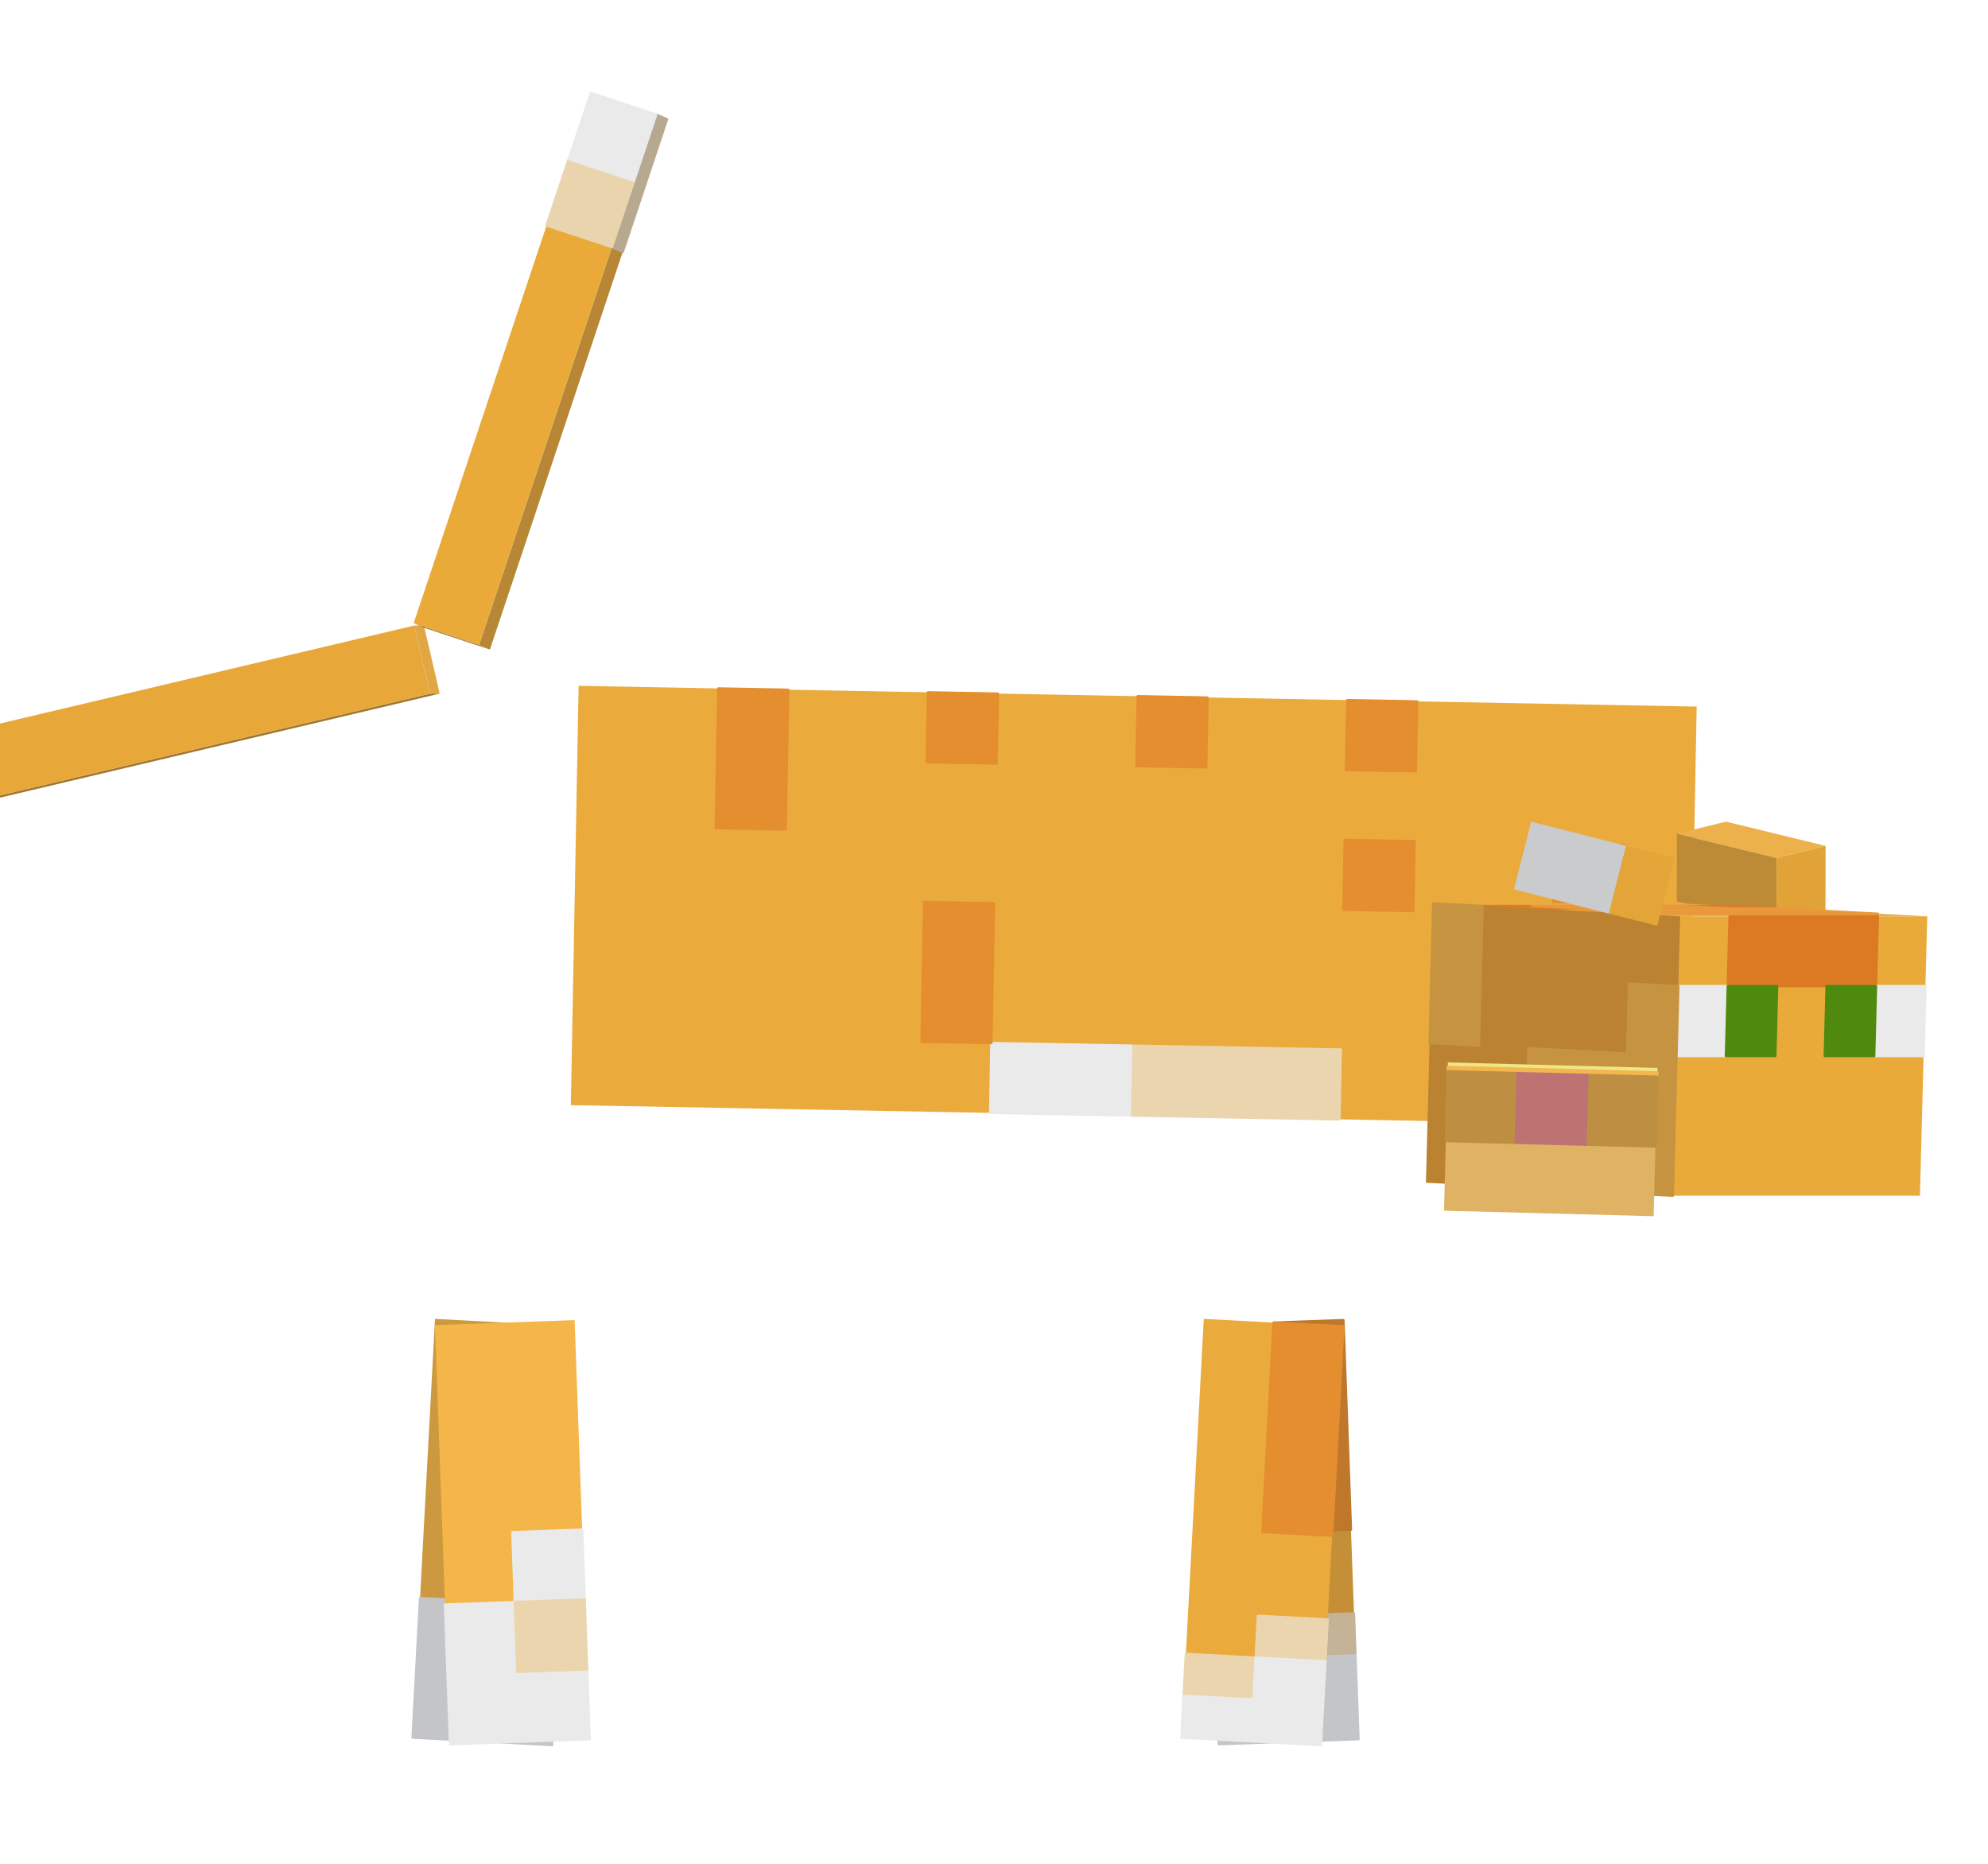
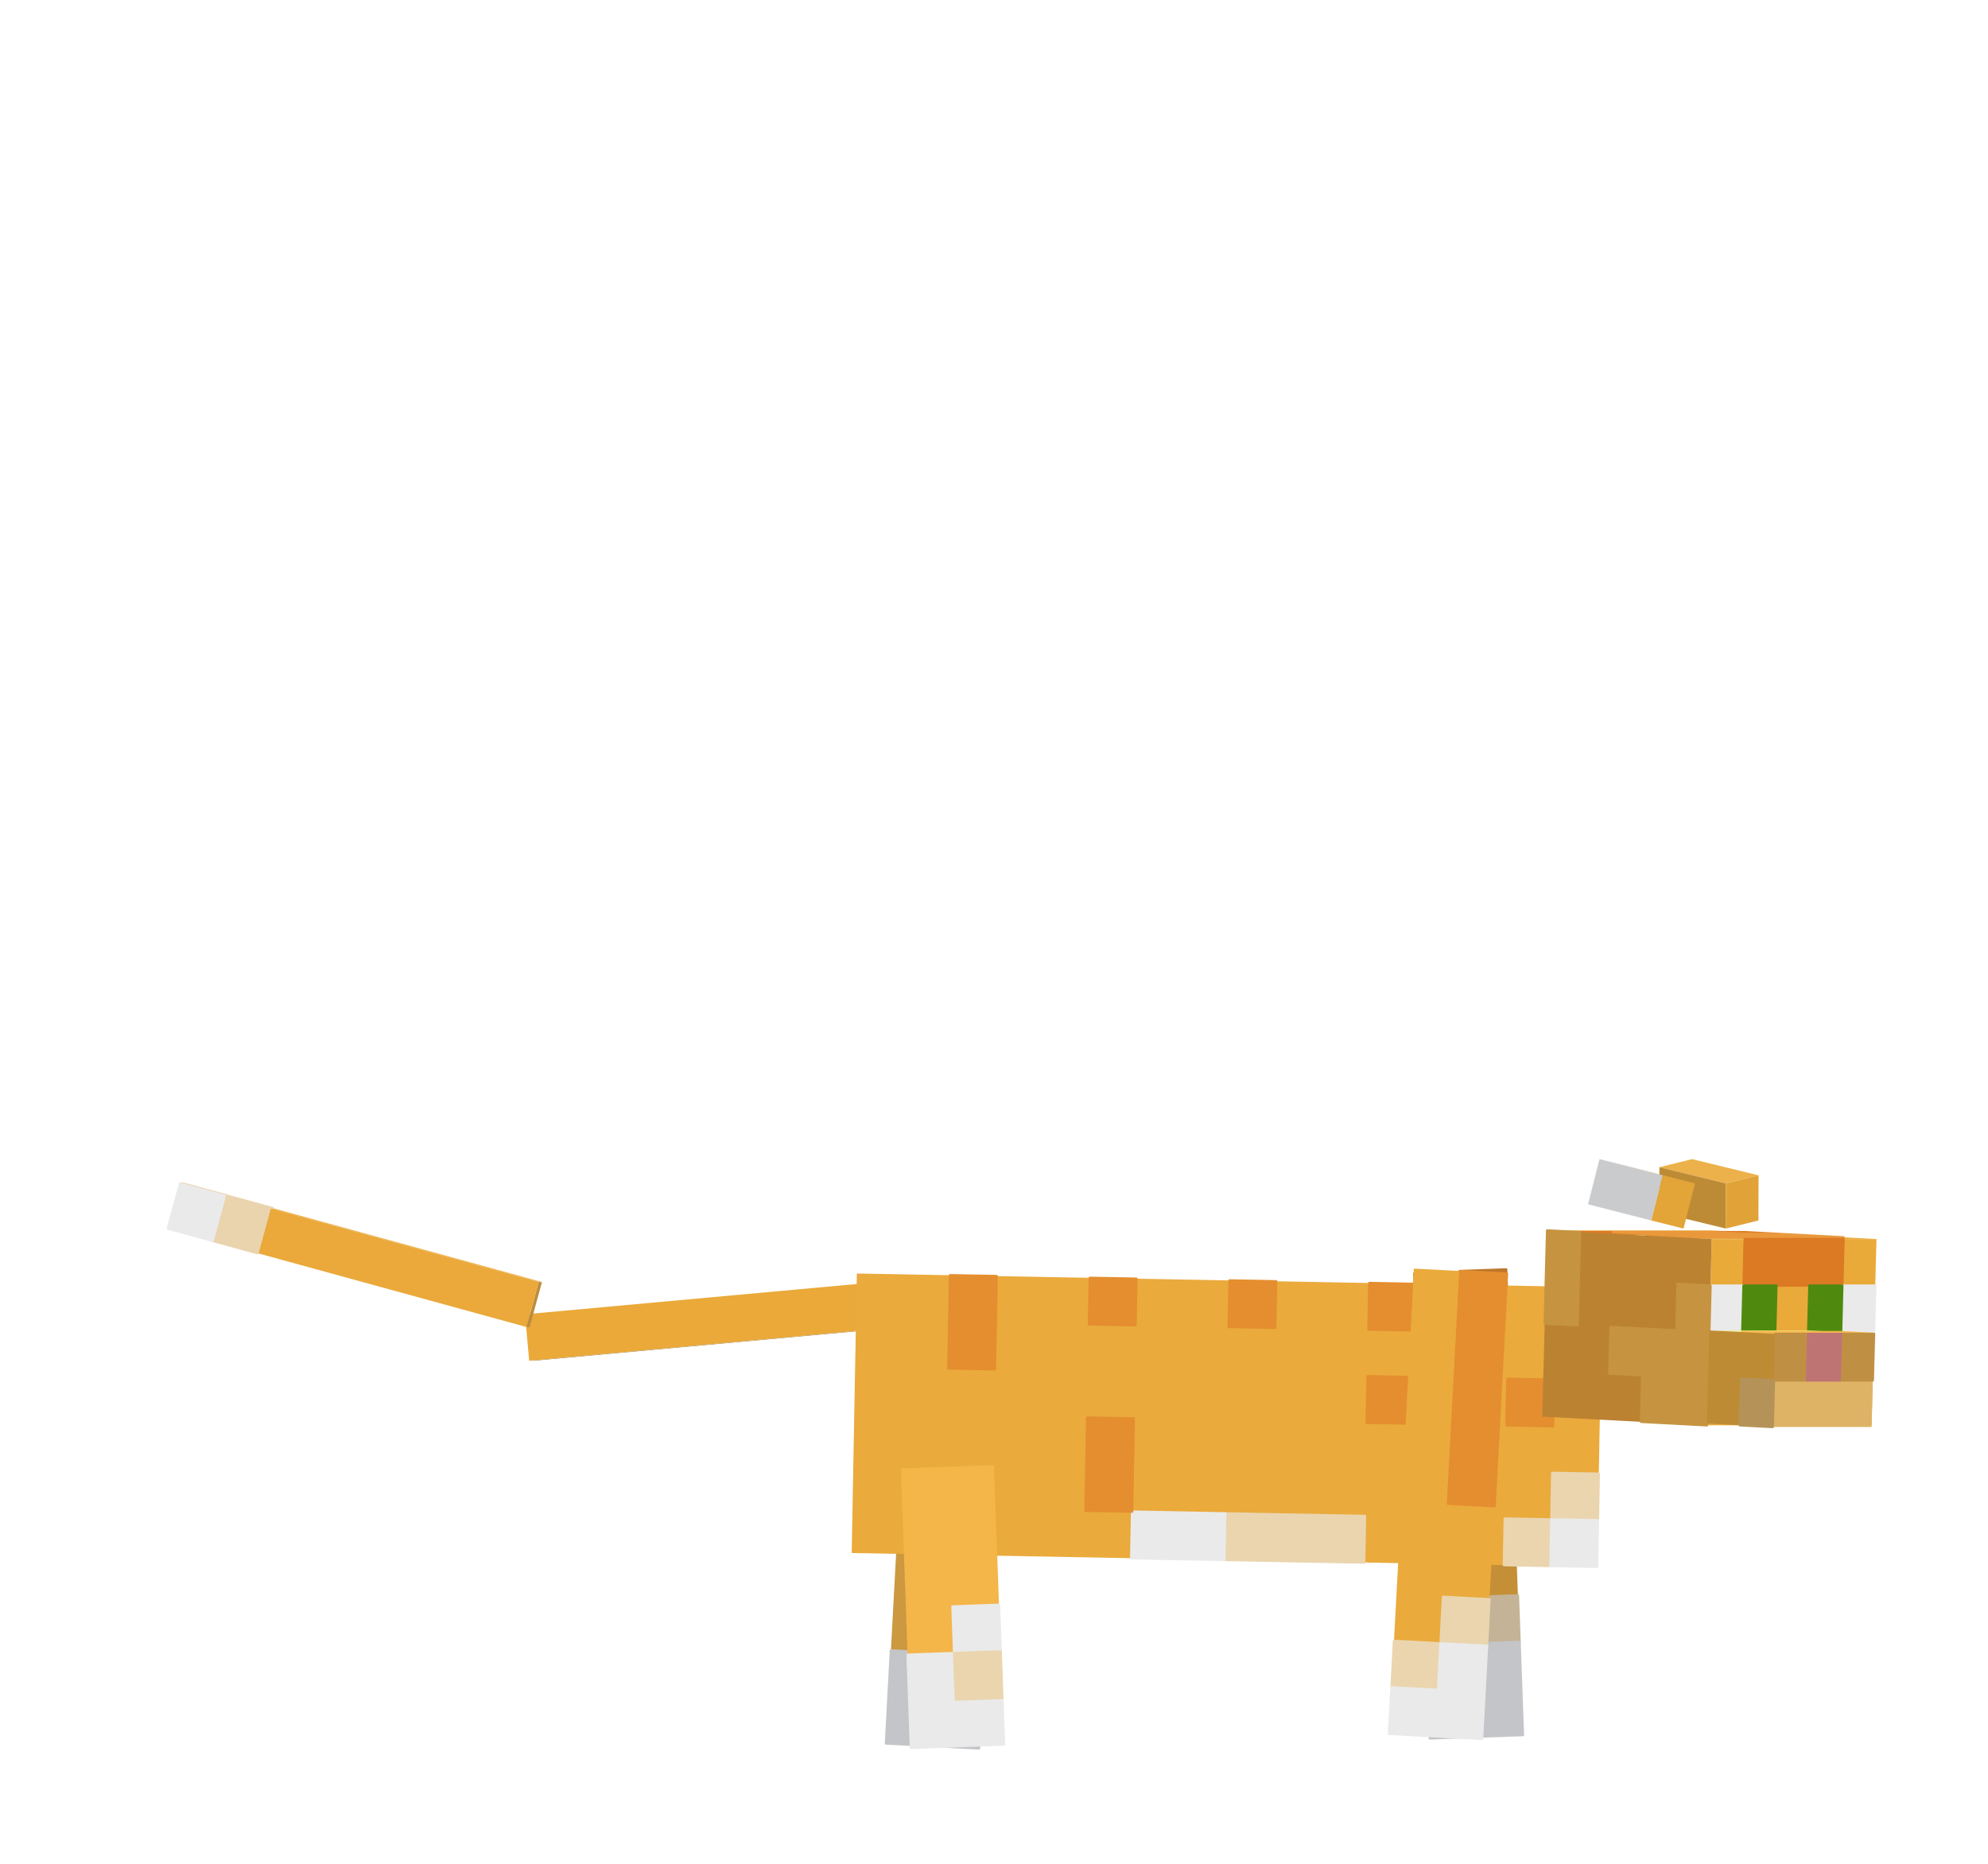
<svg xmlns="http://www.w3.org/2000/svg" viewBox="0 0 512 480" width="512" height="480" role="img" aria-labelledby="idle-5-title">
  <g id="cat">
    <g id="leg-front-left" aria-label="Front left leg">
      <g class="face" data-face="nx">
-         <path fill="#c48f36" d="M310.01 341.27L345.99 339.98L349.88 447.91L313.9 449.2Z" />
-         <path fill="#be772b" stroke="#be772b" stroke-width=".6" stroke-linejoin="round" d="M328 340.63L345.99 339.98L346.38 350.77L328.39 351.42ZM328.39 351.42L346.38 350.77L346.77 361.56L328.78 362.21ZM328.78 362.21L346.77 361.56L347.15 372.36L329.17 373ZM329.17 373L347.15 372.36L347.54 383.15L329.55 383.8ZM329.55 383.8L347.54 383.15L347.93 393.94L329.94 394.59Z" />
-         <path fill="#c4b397" stroke="#c4b397" stroke-width=".6" stroke-linejoin="round" d="M330.72 416.18L348.71 415.53L349.1 426.32L331.11 426.97ZM313.12 427.62L331.11 426.97L331.5 437.76L313.51 438.41Z" />
-         <path fill="#c4c5c8" stroke="#c4c5c8" stroke-width=".6" stroke-linejoin="round" d="M331.11 426.97L349.1 426.32L349.49 437.11L331.5 437.76ZM313.51 438.41L349.49 437.11L349.88 447.91L313.9 449.2Z" />
+         <path fill="#c48f36" d="M363.92 327.78L387.91 326.92L392.22 446.84L368.24 447.71Z" />
+         <path fill="#be772b" stroke="#be772b" stroke-width=".6" stroke-linejoin="round" d="M375.91 327.35L387.91 326.92L388.34 338.91L376.35 339.34ZM376.35 339.34L388.34 338.91L388.77 350.9L376.78 351.34ZM376.78 351.34L388.77 350.9L389.2 362.9L377.21 363.33ZM377.21 363.33L389.2 362.9L389.63 374.89L377.64 375.32ZM377.64 375.32L389.63 374.89L390.07 386.88L378.07 387.31Z" />
+         <path fill="#c4b397" stroke="#c4b397" stroke-width=".6" stroke-linejoin="round" d="M378.94 411.3L390.93 410.87L391.36 422.86L379.37 423.29ZM367.38 423.72L379.37 423.29L379.8 435.28L367.81 435.71Z" />
+         <path fill="#c4c5c8" stroke="#c4c5c8" stroke-width=".6" stroke-linejoin="round" d="M379.37 423.29L391.36 422.86L391.79 434.85L379.8 435.28ZM367.81 435.71L391.79 434.85L392.22 446.84L368.24 447.71Z" />
+       </g>
+     </g>
+     <g id="ear-left" aria-label="Left ear">
+       <g class="face" data-face="top">
+         <path fill="#ecb14a" d="M427.38 300.6L435.79 298.52L452.91 302.69L444.49 304.77Z" />
+       </g>
+       <g class="face" data-face="nx">
+         <path fill="#bd8b35" d="M427.38 300.6L444.49 304.77L444.47 316.4L427.35 312.23Z" />
+       </g>
+       <g class="face" data-face="front">
+         <path fill="#e1a338" d="M444.49 304.77L452.91 302.69L452.88 314.32L444.47 316.4Z" />
      </g>
    </g>
    <g id="leg-hind-left" aria-label="Hind left leg">
      <g class="face" data-face="nx">
-         <path fill="#cc9840" d="M112.03 339.66L147.97 341.59L142.2 449.43L106.26 447.51Z" />
-         <path fill="#c4c5c8" stroke="#c4c5c8" stroke-width=".6" stroke-linejoin="round" d="M127.12 394.55L145.09 395.51L144.13 413.48L126.15 412.52ZM108.18 411.56L126.15 412.52L125.19 430.5L107.22 429.53ZM107.22 429.53L143.17 431.46L142.2 449.43L106.26 447.51Z" />
-         <path fill="#c4b397" stroke="#c4b397" stroke-width=".6" stroke-linejoin="round" d="M126.15 412.52L144.13 413.48L143.17 431.46L125.19 430.5Z" />
+         <path fill="#cc9840" d="M232.02 377.11L255.98 378.39L252.14 450.29L228.17 449.01Z" />
+         <path fill="#c4c5c8" stroke="#c4c5c8" stroke-width=".6" stroke-linejoin="round" d="M242.08 413.7L254.06 414.34L253.42 426.32L241.44 425.68ZM229.45 425.04L241.44 425.68L240.79 437.66L228.81 437.02ZM228.81 437.02L252.78 438.31L252.14 450.29L228.17 449.01Z" />
+         <path fill="#c4b397" stroke="#c4b397" stroke-width=".6" stroke-linejoin="round" d="M241.44 425.68L253.42 426.32L252.78 438.31L240.79 437.66Z" />
      </g>
    </g>
    <g id="tail1" aria-label="Tail">
      <g class="face" data-face="front">
-         <path fill="#a07833" d="M110.75 178.63L113.25 178.63L-25.59 211.48L-28.09 211.48Z" />
+         <path fill="#9f7733" d="M231.37 341.75L232.63 341.75L137.54 350.43L136.29 350.43Z" />
+       </g>
+       <g class="face" data-face="top">
+         <path fill="#d59f42" d="M230.29 329.8L231.55 329.8L232.63 341.75L231.37 341.75Z" />
      </g>
      <g class="face" data-face="nx">
-         <path fill="#e8a839" d="M106.68 161.1L110.75 178.63L-28.09 211.48L-32.16 193.95Z" />
-       </g>
-       <g class="face" data-face="top">
-         <path fill="#e1a743" d="M106.68 161.1L109.19 161.1L113.25 178.63L110.75 178.63Z" />
+         <path fill="#eaa939" d="M230.29 329.8L231.37 341.75L136.29 350.43L135.21 338.48Z" />
      </g>
    </g>
    <g id="tail2" aria-label="Tail tip">
+       <g class="face" data-face="back">
+         <path fill="#ebad42" d="M139.58 330.18L138.74 330.18L46.38 304.82L47.21 304.82Z" />
+         <path fill="#ebd6b1" stroke="#ebd6b1" stroke-width=".6" stroke-linejoin="round" d="M70.3 311.16L69.47 311.16L57.92 307.99L58.76 307.99ZM58.76 307.99L57.92 307.99L46.38 304.82L47.21 304.82Z" />
+       </g>
      <g class="face" data-face="top">
-         <path fill="#a67e3c" d="M123.39 166.07L126.17 167.29L109.32 161.71L106.54 160.49Z" />
-       </g>
-       <g class="face" data-face="back">
-         <path fill="#b78735" d="M126.17 167.29L123.39 166.07L169.01 29.5L171.79 30.73Z" />
-         <path fill="#b7a98f" stroke="#b7a98f" stroke-width=".6" stroke-linejoin="round" d="M160.39 64.87L157.6 63.64L163.31 46.57L166.09 47.8ZM166.09 47.8L163.31 46.57L169.01 29.5L171.79 30.73Z" />
+         <path fill="#bb8d3e" d="M138.74 330.18L139.58 330.18L136.42 341.75L135.58 341.75Z" />
      </g>
      <g class="face" data-face="nx">
-         <path fill="#eaaa3a" d="M123.39 166.07L106.54 160.49L152.17 23.93L169.01 29.5Z" />
-         <path fill="#ead4ae" stroke="#ead4ae" stroke-width=".6" stroke-linejoin="round" d="M157.6 63.64L140.76 58.07L146.46 41L163.31 46.57Z" />
-         <path fill="#eaeaea" stroke="#eaeaea" stroke-width=".6" stroke-linejoin="round" d="M163.31 46.57L146.46 41L152.17 23.93L169.01 29.5Z" />
+         <path fill="#eaa93a" d="M138.74 330.18L135.58 341.75L43.22 316.4L46.38 304.82Z" />
+         <path fill="#ead4ae" stroke="#ead4ae" stroke-width=".6" stroke-linejoin="round" d="M69.47 311.16L66.31 322.74L54.76 319.57L57.92 307.99Z" />
+         <path fill="#eaeaea" stroke="#eaeaea" stroke-width=".6" stroke-linejoin="round" d="M57.92 307.99L54.76 319.57L43.22 316.4L46.38 304.82Z" />
      </g>
    </g>
    <g id="body" aria-label="Body">
      <g class="face" data-face="nx">
-         <path fill="#eaaa3c" d="M436.97 181.97L434.97 289.95L147.02 284.61L149.02 176.63Z" />
-         <path fill="#ead5af" stroke="#ead5af" stroke-width=".6" stroke-linejoin="round" d="M435.64 253.96L435.3 271.96L417.3 271.62L417.64 253.63ZM417.3 271.62L416.97 289.62L398.97 289.29L399.31 271.29ZM345.32 270.29L344.98 288.28L326.99 287.95L327.32 269.95ZM327.32 269.95L326.99 287.95L308.99 287.62L309.32 269.62ZM309.32 269.62L308.99 287.62L290.99 287.28L291.33 269.29Z" />
-         <path fill="#eaeaea" stroke="#eaeaea" stroke-width=".6" stroke-linejoin="round" d="M435.3 271.96L434.97 289.95L416.97 289.62L417.3 271.62ZM291.33 269.29L290.99 287.28L273 286.95L273.33 268.95ZM273.33 268.95L273 286.95L255 286.62L255.33 268.62Z" />
-         <path fill="#e48e2f" stroke="#e48e2f" stroke-width=".6" stroke-linejoin="round" d="M418.31 217.63L417.97 235.63L399.98 235.3L400.31 217.3ZM364.98 180.64L364.65 198.63L346.65 198.3L346.99 180.3ZM364.32 216.63L363.98 234.63L345.98 234.29L346.32 216.3ZM310.99 179.64L310.66 197.63L292.66 197.3L293 179.3ZM257 178.63L256.67 196.63L238.67 196.3L239 178.3ZM256 232.63L255.33 268.62L237.34 268.29L238 232.29ZM203.01 177.63L202.34 213.63L184.35 213.29L185.01 177.3Z" />
+         <path fill="#eaaa3c" d="M412.65 331.54L411.32 403.52L219.35 399.96L220.68 327.98Z" />
+         <path fill="#ead5af" stroke="#ead5af" stroke-width=".6" stroke-linejoin="round" d="M411.76 379.53L411.54 391.53L399.54 391.3L399.76 379.31ZM399.54 391.3L399.32 403.3L387.32 403.08L387.54 391.08ZM351.55 390.41L351.33 402.41L339.33 402.19L339.55 390.19ZM339.55 390.19L339.33 402.19L327.33 401.97L327.55 389.97ZM327.55 389.97L327.33 401.97L315.33 401.74L315.55 389.75Z" />
+         <path fill="#eaeaea" stroke="#eaeaea" stroke-width=".6" stroke-linejoin="round" d="M411.54 391.53L411.32 403.52L399.32 403.3L399.54 391.3ZM315.55 389.75L315.33 401.74L303.33 401.52L303.56 389.52ZM303.56 389.52L303.33 401.52L291.34 401.3L291.56 389.3Z" />
+         <path fill="#e48e2f" stroke="#e48e2f" stroke-width=".6" stroke-linejoin="round" d="M400.21 355.31L399.99 367.31L387.99 367.09L388.21 355.09ZM364.66 330.65L364.44 342.64L352.44 342.42L352.66 330.42ZM364.21 354.64L363.99 366.64L351.99 366.42L352.22 354.42ZM328.67 329.98L328.44 341.98L316.45 341.75L316.67 329.76ZM292.67 329.31L292.45 341.31L280.45 341.09L280.67 329.09ZM292 365.3L291.56 389.3L279.56 389.08L280.01 365.08ZM256.68 328.64L256.23 352.64L244.23 352.42L244.68 328.42Z" />
      </g>
    </g>
-     <g id="ear-left" aria-label="Left ear">
+     <g id="ear-right" aria-label="Right ear">
      <g class="face" data-face="top">
-         <path fill="#ecb14a" d="M431.89 214.72L444.5 211.6L470.18 217.85L457.56 220.97Z" />
+         <path fill="#ebac41" d="M411.94 298.52L420.24 300.6L436.54 304.77L428.23 302.69Z" />
      </g>
      <g class="face" data-face="nx">
-         <path fill="#bd8b35" d="M431.89 214.72L457.56 220.97L457.52 238.42L431.85 232.17Z" />
+         <path fill="#cacbcd" d="M411.94 298.52L428.23 302.69L425.29 314.32L408.99 310.15Z" />
      </g>
      <g class="face" data-face="front">
-         <path fill="#e1a338" d="M457.56 220.97L470.18 217.85L470.14 235.3L457.52 238.42Z" />
+         <path fill="#e3a438" d="M428.23 302.69L436.54 304.77L433.59 316.4L425.29 314.32Z" />
+       </g>
+     </g>
+     <g id="head" aria-label="Head">
+       <g class="face" data-face="top">
+         <path fill="#ebab3e" d="M398.46 316.88L440.88 316.88L483.28 319.1L440.85 319.1Z" />
+         <path fill="#dc7d26" stroke="#dc7d26" stroke-width=".6" stroke-linejoin="round" d="M406.94 317.32L415.42 317.32L423.9 317.77L415.42 317.77ZM440.88 317.32L449.36 317.32L457.84 317.77L449.36 317.77Z" />
+         <path fill="#ea983c" stroke="#ea983c" stroke-width=".6" stroke-linejoin="round" d="M415.42 317.32L440.88 317.32L449.36 317.77L423.9 317.77ZM440.87 317.77L457.84 317.77L466.32 318.21L449.35 318.21ZM423.9 318.21L466.32 318.21L474.8 318.66L432.37 318.66Z" />
+       </g>
+       <g class="face" data-face="front">
+         <path fill="#eaaa3a" d="M440.85 319.1L483.28 319.1L482.02 367.07L439.6 367.07Z" />
+         <path fill="#db7a22" stroke="#db7a22" stroke-width=".6" stroke-linejoin="round" d="M449.34 319.1L474.8 319.1L474.48 331.09L449.03 331.09Z" />
+         <path fill="#eaeaea" stroke="#eaeaea" stroke-width=".6" stroke-linejoin="round" d="M440.54 331.09L449.03 331.09L448.71 343.08L440.23 343.08ZM474.48 331.09L482.97 331.09L482.65 343.08L474.17 343.08Z" />
+         <path fill="#4f8a0f" stroke="#4f8a0f" stroke-width=".6" stroke-linejoin="round" d="M449.03 331.09L457.51 331.09L457.2 343.08L448.71 343.08ZM466 331.09L474.48 331.09L474.17 343.08L465.68 343.08Z" />
+       </g>
+       <g class="face" data-face="nx">
+         <path fill="#bb8232" d="M398.46 316.88L440.85 319.1L439.6 367.07L397.2 364.84Z" />
+         <path fill="#c69440" stroke="#c69440" stroke-width=".6" stroke-linejoin="round" d="M398.46 316.88L406.94 317.32L406.62 329.31L398.14 328.87ZM398.14 328.87L406.62 329.31L406.31 341.31L397.83 340.86ZM432.06 330.65L440.54 331.09L440.23 343.08L431.75 342.64ZM414.79 341.75L440.23 343.08L439.91 355.08L414.47 353.74ZM422.95 354.19L439.91 355.08L439.6 367.07L422.64 366.18Z" />
      </g>
    </g>
    <g id="leg-hind-right" aria-label="Hind right leg">
      <g class="face" data-face="nx">
-         <path fill="#f4b549" d="M112.01 341.27L147.99 339.98L151.88 447.91L115.9 449.2Z" />
-         <path fill="#eaeaea" stroke="#eaeaea" stroke-width=".6" stroke-linejoin="round" d="M131.94 394.59L149.93 393.94L150.58 411.93L132.59 412.58ZM114.6 413.23L132.59 412.58L133.24 430.57L115.25 431.21ZM115.25 431.21L151.23 429.92L151.88 447.91L115.9 449.2Z" />
-         <path fill="#ead5af" stroke="#ead5af" stroke-width=".6" stroke-linejoin="round" d="M132.59 412.58L150.58 411.93L151.23 429.92L133.24 430.57Z" />
+         <path fill="#f4b549" d="M232.01 378.18L255.99 377.32L258.58 449.27L234.6 450.14Z" />
+         <path fill="#eaeaea" stroke="#eaeaea" stroke-width=".6" stroke-linejoin="round" d="M245.3 413.73L257.29 413.29L257.72 425.29L245.73 425.72ZM233.74 426.15L245.73 425.72L246.16 437.71L234.17 438.14ZM234.17 438.14L258.15 437.28L258.58 449.27L234.6 450.14Z" />
+         <path fill="#ead5af" stroke="#ead5af" stroke-width=".6" stroke-linejoin="round" d="M245.73 425.72L257.72 425.29L258.15 437.28L246.16 437.71Z" />
      </g>
    </g>
    <g id="leg-front-right" aria-label="Front right leg">
      <g class="face" data-face="nx">
-         <path fill="#eaaa3c" d="M310.03 339.66L345.97 341.59L340.2 449.43L304.26 447.51Z" />
-         <path fill="#e48e2f" stroke="#e48e2f" stroke-width=".6" stroke-linejoin="round" d="M328 340.63L345.97 341.59L345.4 352.37L327.42 351.41ZM327.42 351.41L345.4 352.37L344.82 363.16L326.85 362.19ZM326.85 362.19L344.82 363.16L344.24 373.94L326.27 372.98ZM326.27 372.98L344.24 373.94L343.67 384.72L325.69 383.76ZM325.69 383.76L343.67 384.72L343.09 395.51L325.12 394.55Z" />
-         <path fill="#ead5af" stroke="#ead5af" stroke-width=".6" stroke-linejoin="round" d="M323.96 416.12L341.94 417.08L341.36 427.86L323.38 426.9ZM305.41 425.94L323.38 426.9L322.81 437.69L304.83 436.72Z" />
-         <path fill="#eaeaea" stroke="#eaeaea" stroke-width=".6" stroke-linejoin="round" d="M323.38 426.9L341.36 427.86L340.78 438.65L322.81 437.69ZM304.83 436.72L340.78 438.65L340.2 449.43L304.26 447.51Z" />
-       </g>
-     </g>
-     <g id="head" aria-label="Head">
-       <g class="face" data-face="top">
-         <path fill="#ebab3e" d="M369.12 232.65L432.76 232.65L496.36 235.99L432.72 235.99Z" />
-         <path fill="#dc7d26" stroke="#dc7d26" stroke-width=".6" stroke-linejoin="round" d="M381.84 233.32L394.57 233.32L407.29 233.98L394.56 233.98ZM432.75 233.32L445.48 233.32L458.2 233.98L445.47 233.98Z" />
-         <path fill="#ea983c" stroke="#ea983c" stroke-width=".6" stroke-linejoin="round" d="M394.57 233.32L432.75 233.32L445.47 233.98L407.29 233.98ZM432.75 233.98L458.2 233.98L470.92 234.65L445.47 234.65ZM407.28 234.65L470.92 234.65L483.64 235.32L420 235.32Z" />
-       </g>
-       <g class="face" data-face="front">
-         <path fill="#eaaa3a" d="M432.72 235.99L496.36 235.99L494.47 307.94L430.83 307.94Z" />
-         <path fill="#db7a22" stroke="#db7a22" stroke-width=".6" stroke-linejoin="round" d="M445.45 235.99L483.63 235.99L483.16 253.97L444.98 253.97Z" />
-         <path fill="#eaeaea" stroke="#eaeaea" stroke-width=".6" stroke-linejoin="round" d="M432.25 253.97L444.98 253.97L444.5 271.96L431.78 271.96ZM483.16 253.97L495.89 253.97L495.42 271.96L482.69 271.96Z" />
-         <path fill="#4f8a0f" stroke="#4f8a0f" stroke-width=".6" stroke-linejoin="round" d="M444.98 253.97L457.7 253.97L457.23 271.96L444.5 271.96ZM470.43 253.97L483.16 253.97L482.69 271.96L469.96 271.96Z" />
-       </g>
-       <g class="face" data-face="nx">
-         <path fill="#bb8232" d="M369.12 232.65L432.72 235.99L430.83 307.94L367.24 304.6Z" />
-         <path fill="#c69440" stroke="#c69440" stroke-width=".6" stroke-linejoin="round" d="M369.12 232.65L381.84 233.32L381.37 251.3L368.65 250.64ZM368.65 250.64L381.37 251.3L380.9 269.29L368.18 268.63ZM419.53 253.31L432.25 253.97L431.78 271.96L419.06 271.29ZM393.62 269.96L431.78 271.96L431.3 289.95L393.15 287.95ZM405.87 288.61L431.3 289.95L430.83 307.94L405.39 306.6Z" />
-       </g>
-     </g>
-     <g id="ear-right" aria-label="Right ear">
-       <g class="face" data-face="top">
-         <path fill="#ebac41" d="M394.35 211.6L406.8 214.72L431.25 220.97L418.8 217.85Z" />
-       </g>
-       <g class="face" data-face="nx">
-         <path fill="#cacbcd" d="M394.35 211.6L418.8 217.85L414.38 235.3L389.93 229.04Z" />
-       </g>
-       <g class="face" data-face="front">
-         <path fill="#e3a438" d="M418.8 217.85L431.25 220.97L426.83 238.42L414.38 235.3Z" />
+         <path fill="#eaaa3c" d="M364.15 326.71L388.11 327.99L381.7 447.82L357.73 446.54Z" />
+         <path fill="#e48e2f" stroke="#e48e2f" stroke-width=".6" stroke-linejoin="round" d="M376.13 327.35L388.11 327.99L387.47 339.98L375.49 339.34ZM375.49 339.34L387.47 339.98L386.83 351.96L374.85 351.32ZM374.85 351.32L386.83 351.96L386.19 363.94L374.2 363.3ZM374.2 363.3L386.19 363.94L385.55 375.93L373.56 375.28ZM373.56 375.28L385.55 375.93L384.91 387.91L372.92 387.27Z" />
+         <path fill="#ead5af" stroke="#ead5af" stroke-width=".6" stroke-linejoin="round" d="M371.64 411.23L383.62 411.87L382.98 423.86L371 423.22ZM359.02 422.58L371 423.22L370.36 435.2L358.38 434.56Z" />
+         <path fill="#eaeaea" stroke="#eaeaea" stroke-width=".6" stroke-linejoin="round" d="M371 423.22L382.98 423.86L382.34 435.84L370.36 435.2ZM358.38 434.56L382.34 435.84L381.7 447.82L357.73 446.54Z" />
      </g>
    </g>
    <g id="snout" aria-label="Muzzle">
      <g class="face" data-face="top">
-         <path fill="#ede788" d="M372.89 273.61L426.87 275.03L426.82 277.3L372.84 275.89Z" />
-         <path fill="#f4b74d" stroke="#f4b74d" stroke-width=".6" stroke-linejoin="round" d="M372.87 274.75L426.85 276.16L426.82 277.3L372.84 275.89Z" />
+         <path fill="#ede687" d="M440.23 342.64L465.69 342.64L482.65 343.53L457.19 343.53Z" />
+         <path fill="#f4b64b" stroke="#f4b64b" stroke-width=".6" stroke-linejoin="round" d="M448.71 343.08L474.17 343.08L482.65 343.53L457.19 343.53Z" />
      </g>
      <g class="face" data-face="front">
-         <path fill="#dfb264" d="M372.84 275.89L426.82 277.3L425.88 313.22L371.9 311.8Z" />
-         <path fill="#be8f43" stroke="#be8f43" stroke-width=".6" stroke-linejoin="round" d="M372.84 275.89L390.84 276.36L390.37 294.32L372.37 293.85ZM408.83 276.83L426.82 277.3L426.35 295.26L408.36 294.79Z" />
-         <path fill="#be7373" stroke="#be7373" stroke-width=".6" stroke-linejoin="round" d="M390.84 276.36L408.83 276.83L408.36 294.79L390.37 294.32Z" />
+         <path fill="#dfb365" d="M457.19 343.53L482.65 343.53L482.02 367.51L456.56 367.51Z" />
+         <path fill="#bf9044" stroke="#bf9044" stroke-width=".6" stroke-linejoin="round" d="M457.19 343.53L465.68 343.53L465.36 355.52L456.88 355.52ZM474.16 343.53L482.65 343.53L482.33 355.52L473.85 355.52Z" />
+         <path fill="#bf7474" stroke="#bf7474" stroke-width=".6" stroke-linejoin="round" d="M465.68 343.53L474.16 343.53L473.85 355.52L465.36 355.52Z" />
+       </g>
+       <g class="face" data-face="nx">
+         <path fill="#be8b35" d="M440.23 342.64L457.19 343.53L456.56 367.51L439.6 366.62Z" />
+         <path fill="#b59358" stroke="#b59358" stroke-width=".6" stroke-linejoin="round" d="M448.4 355.08L456.88 355.52L456.56 367.51L448.08 367.07Z" />
      </g>
    </g>
  </g>
</svg>
